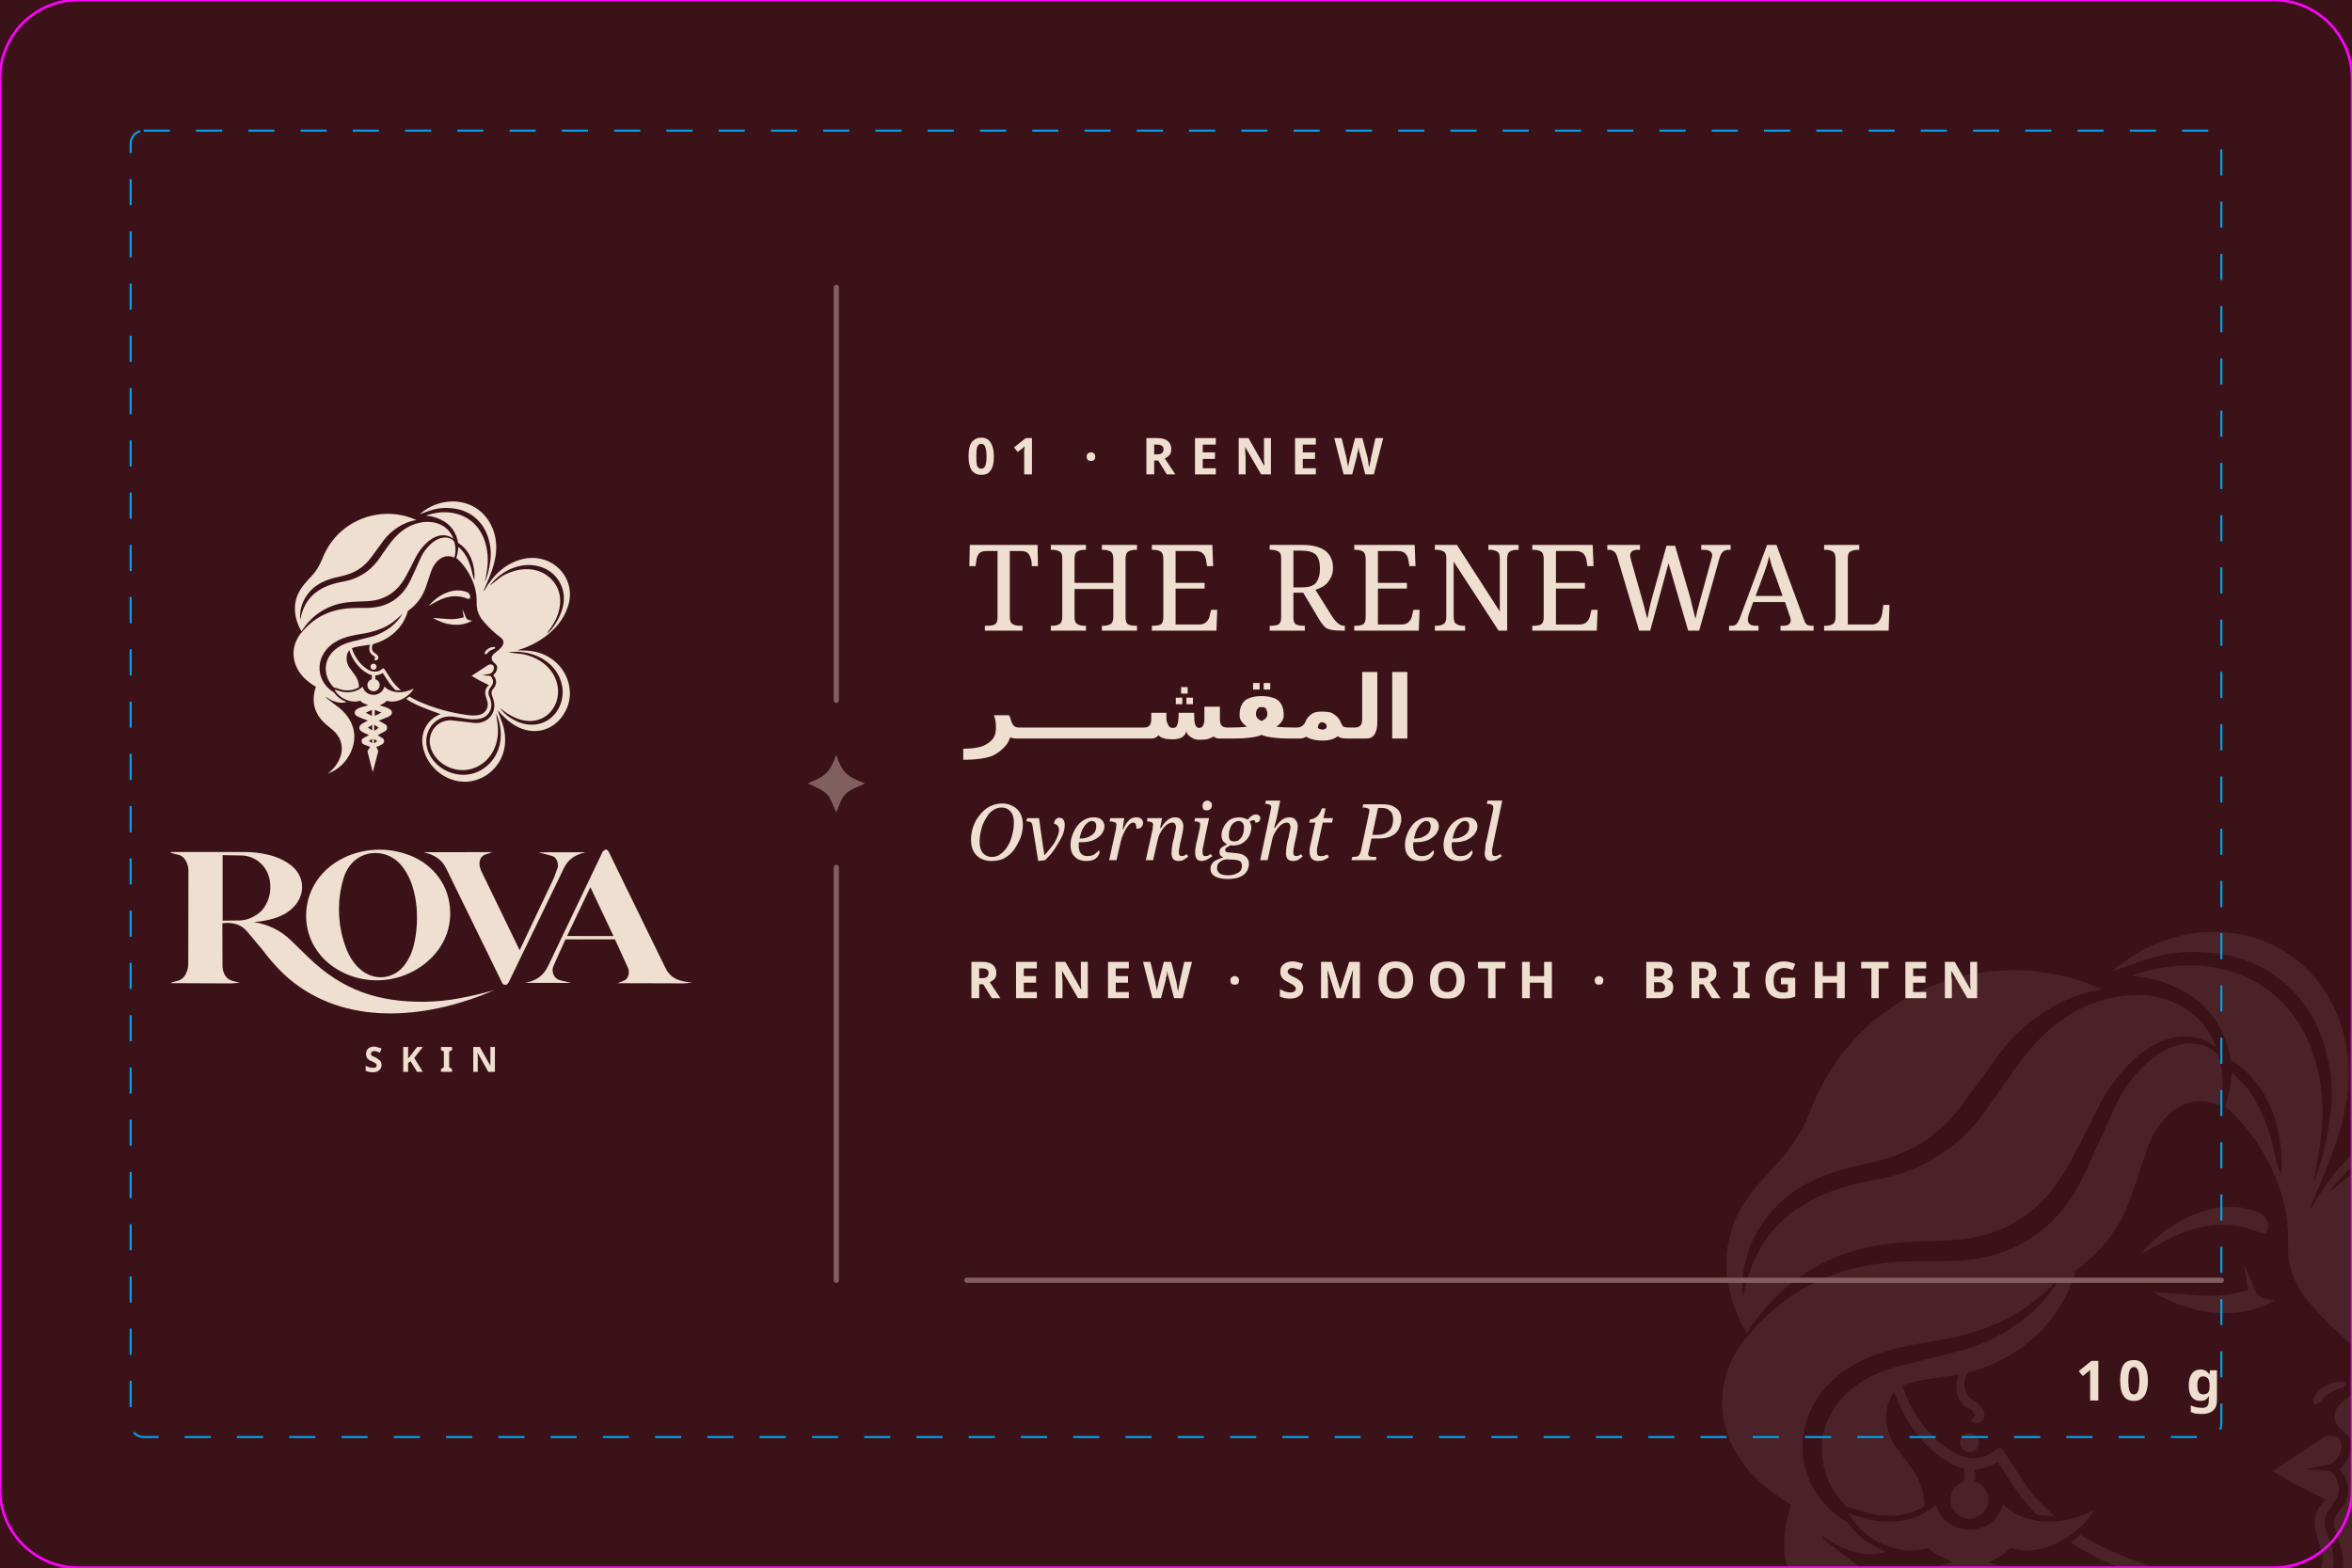
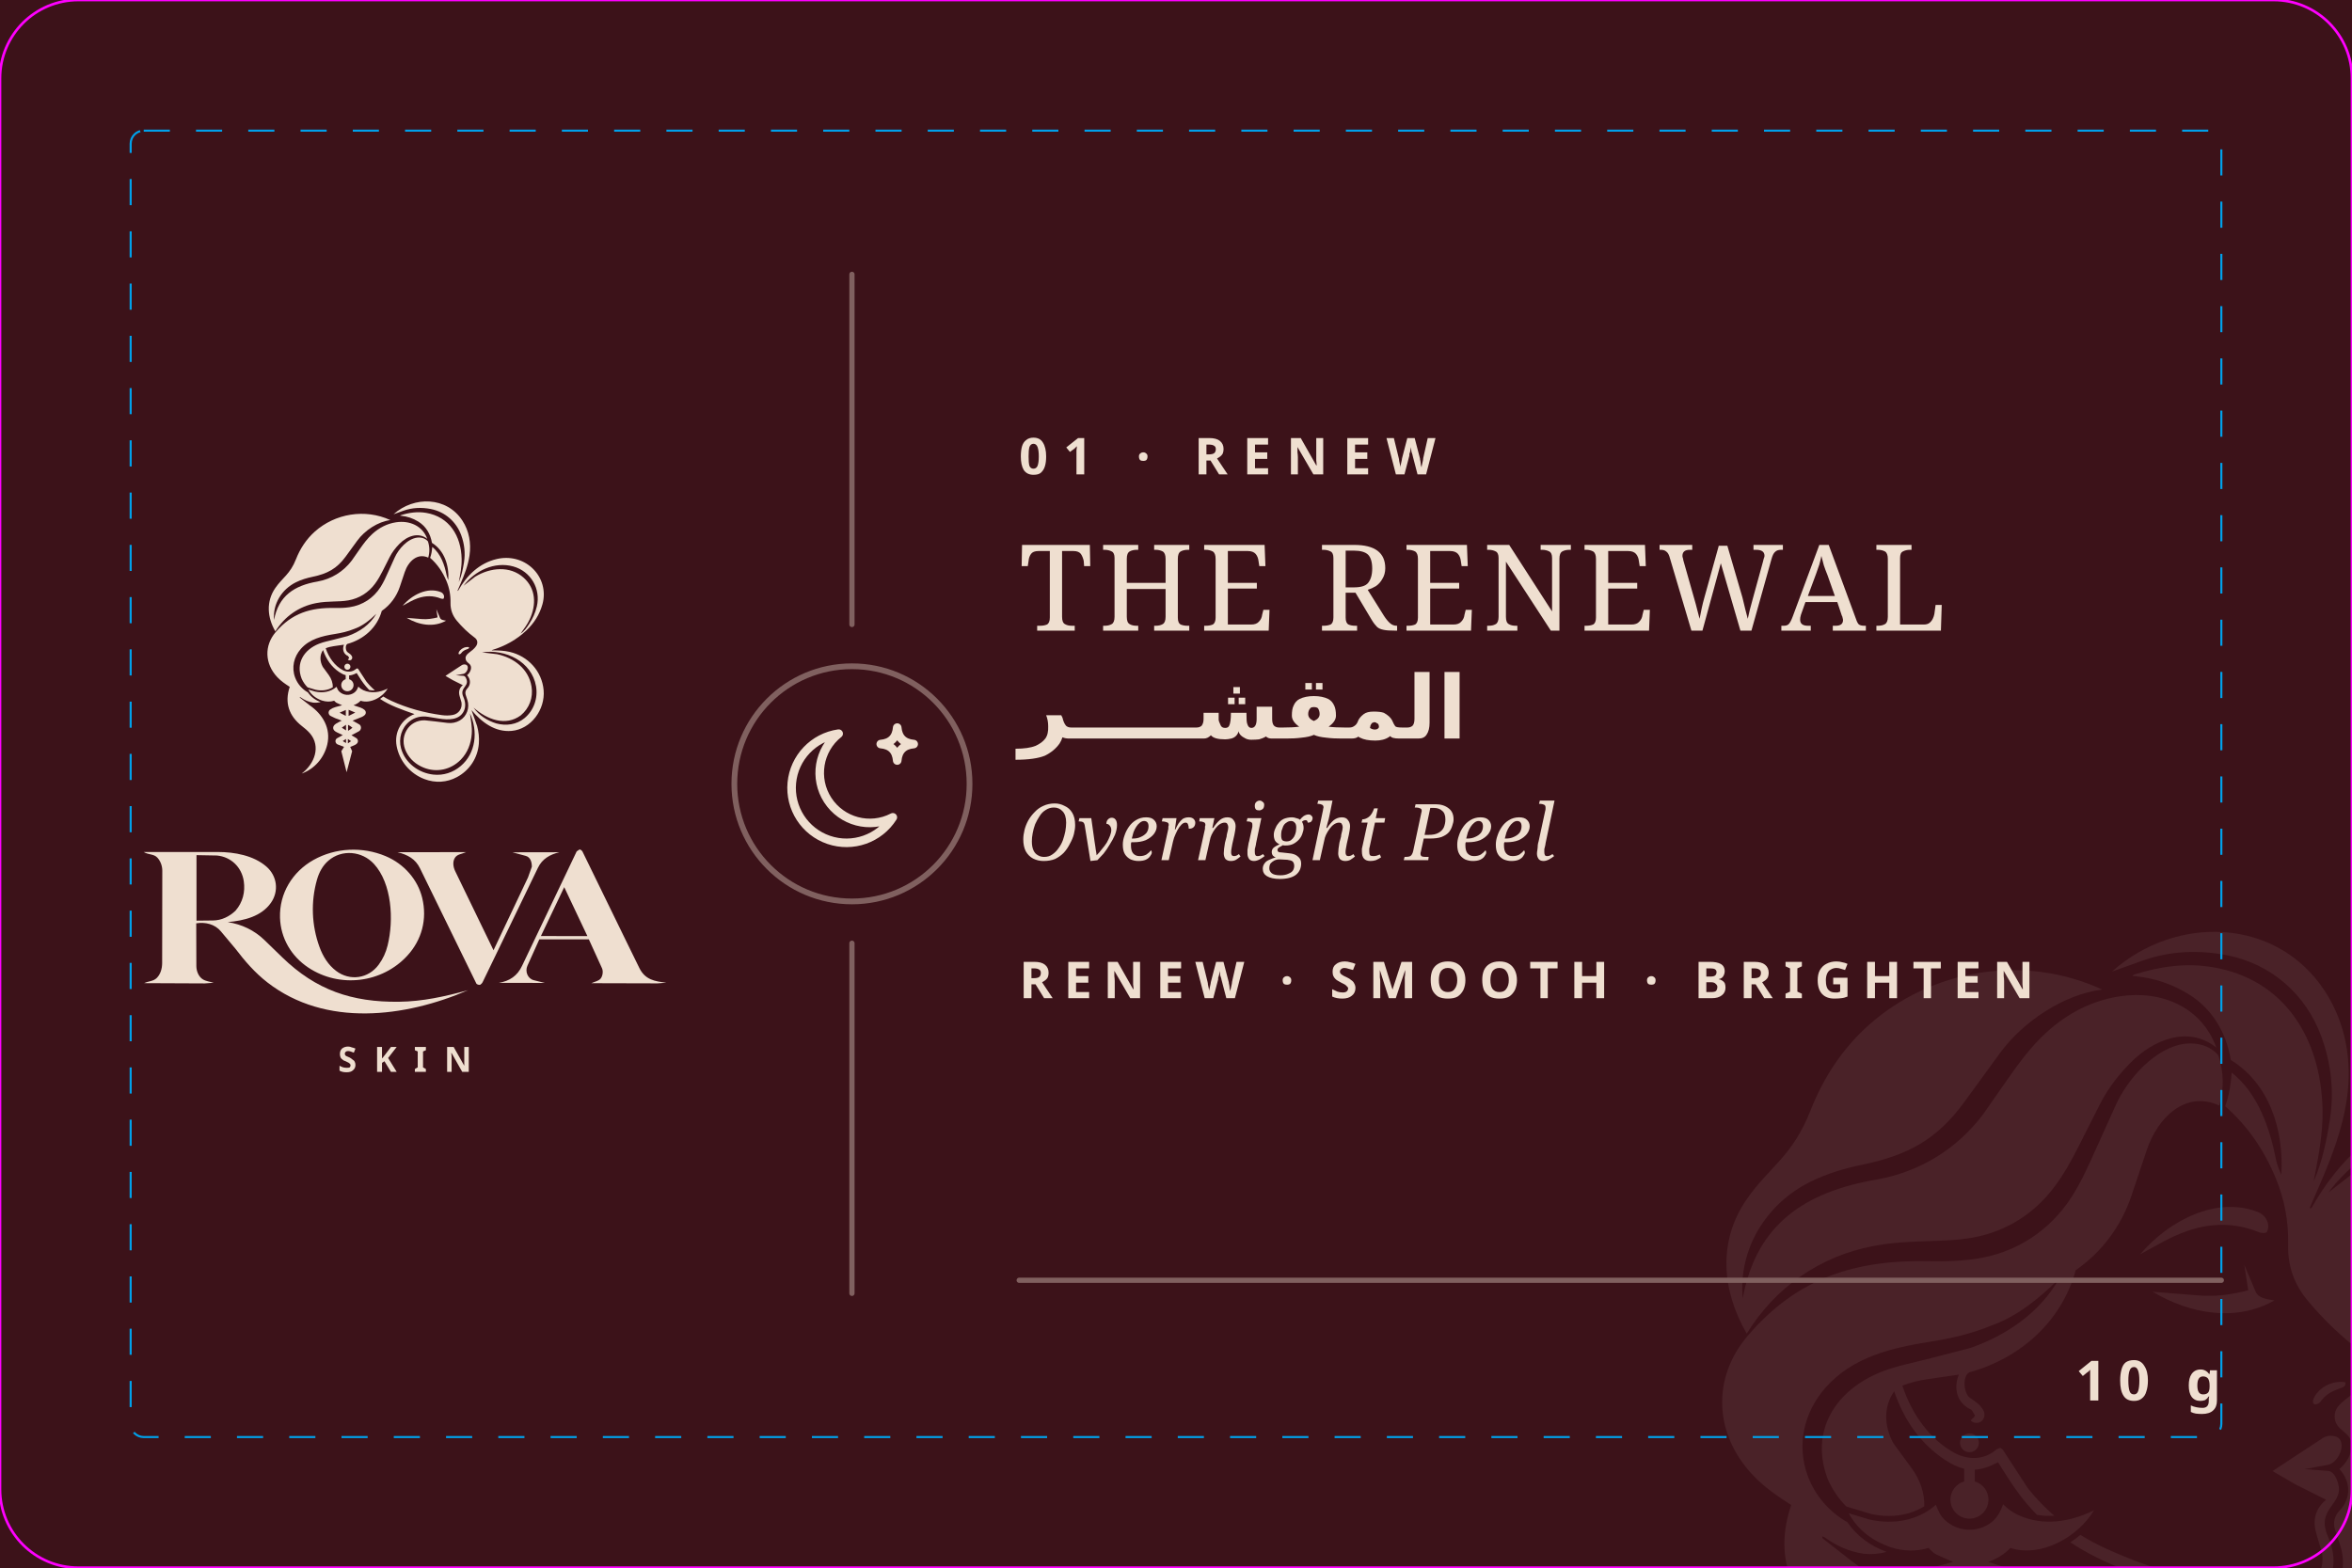
<svg xmlns="http://www.w3.org/2000/svg" width="90mm" height="60mm" viewBox="0 0 90 60">
  <defs>
    <clipPath id="clip0">
      <rect x="-3" y="-3" width="96" height="66" />
    </clipPath>
  </defs>
  <g id="Background">
    <rect x="-3" y="-3" width="96" height="66" fill="#3C1219" id="field" />
  </g>
  <g id="Watermark" clip-path="url(#clip0)">
    <g id="mark" fill="#4A2228" transform="translate(65.5 35) scale(0.08092)">
      <path d="M121.869 245.428C119.413 245.428 117.416 247.419 117.416 249.875C117.416 252.337 119.413 254.328 121.869 254.328C124.331 254.328 126.322 252.337 126.322 249.875C126.322 247.419 124.331 245.428 121.869 245.428" />
      <path d="M380.617 325.122C369.006 334.638 353.917 336.622 339.529 332.785C326.451 328.691 314.349 321.304 306.248 309.641C326.150 327.100 352.929 337.415 375.254 321.003C387.730 310.741 393.643 294.932 390.997 278.854C386.747 253.045 365.489 236.849 340.590 231.545L318.573 228.905C352.725 223.588 391.266 242.187 397.560 278.369C400.605 295.875 394.344 313.878 380.617 325.122M308.527 118.307L291.630 131.464C308.297 109.243 337.126 95.726 364.291 103.271C389.930 110.383 404.842 135.950 398.719 161.831C396.531 171.104 392.726 179.500 387.448 187.523C383.984 192.781 380.428 197.949 374.972 201.472C380.015 194.379 384.809 188.132 388.339 180.535C398.267 159.146 397.402 135.760 379.471 119.715C359.576 101.902 330.773 104.705 308.527 118.307M359.026 228.165C350.767 226.266 342.994 226.043 334.244 225.971C333.373 226.246 332.162 226.037 333.354 225.428C352.398 219.724 369.294 210.247 383.407 196.901C394.717 186.200 402.799 173.482 406.970 158.491C412.282 139.401 406.663 119.387 392.183 105.785C378.234 92.674 358.895 88.038 340.210 92.406C314.879 98.326 296.437 116.172 283.759 138.569C283.169 139.237 282.901 139.218 282.875 138.523L287.046 128.910C292.934 115.340 298.212 101.915 300.354 87.101C302.927 69.223 299.777 51.337 289.974 36.295C267.118 1.212 219.474 0.000 189.264 27.008L203.619 21.867C216.586 17.224 230.260 16.641 243.758 19.300C264.570 23.406 280.910 37.729 288.199 57.526C292.914 70.342 294.420 83.611 292.285 97.206C290.701 107.246 288.690 116.951 284.649 126.192C286.869 114.502 289.116 103.677 288.834 91.993C288.042 58.633 270.870 30.630 236.881 24.932C224.255 22.791 211.923 24.565 199.703 28.429C199.572 28.462 198.806 29.051 199.029 29.065L200.214 29.182C209.389 30.073 217.706 32.902 225.401 37.637C236.698 44.586 243.227 55.693 245.474 68.810C263.594 80.015 270.641 101.686 269.351 123.140C268.493 121.057 267.393 118.680 266.941 116.408C263.922 101.005 258.342 84.652 245.880 74.776C245.421 80.578 244.688 85.425 242.788 90.690C253.483 100.029 261.204 111.483 266.640 124.555C270.890 134.784 272.815 145.158 272.573 156.304C272.344 166.415 275.514 175.112 281.912 182.735C289.738 192.068 298.271 200.260 308.075 207.484C312.266 210.568 312.869 215.644 309.843 219.920C303.792 228.453 294.479 230.313 294.571 237.380C294.663 244.590 302.587 244.361 302.580 251.054C302.574 255.579 300.164 259.430 296.791 262.279C302.358 268.238 302.377 276.352 296.791 282.043C294.564 284.316 293.713 287.715 294.702 290.740L297.236 298.540C300.884 309.772 296.477 322.457 286.182 328.416C280.740 331.566 274.420 332.771 268.225 332.018L250.104 329.824L234.851 328.174C223.725 327.932 213.842 333.315 208.282 342.857C202.493 352.792 202.748 364.278 207.896 374.527C213.207 385.117 222.107 392.786 233.070 397.265C252.226 405.098 273.202 400.507 287.642 385.687C297.498 375.575 302.548 362.392 303.608 348.142C304.375 337.906 302.410 328.626 301.041 318.095C313.000 344.343 309.771 376.361 287.367 395.157C276.149 404.574 262.226 409.112 247.641 407.567C225.925 405.281 206.187 390.546 200.312 369.288C196.311 354.802 200.947 339.117 212.703 329.766C220.489 323.564 230.103 321.534 239.750 323.079L255.526 325.607C269.344 327.821 285.376 328.155 291.951 314.899C295.245 308.252 294.316 300.714 291.369 294.107C285.697 281.382 298.003 279.221 296.470 270.354C296.077 268.055 294.545 263.412 291.460 263.182L280.314 262.338L291.369 260.301C295.488 259.541 299.057 253.117 297.466 249.102C296.228 245.972 291.408 246.031 289.089 247.550L279.161 254.066L265.199 263.254L275.920 269.489L290.537 276.824C285.140 281.205 284.119 286.844 285.907 292.895L288.624 302.057C290.019 311.022 284.558 318.816 275.697 320.440C270.569 321.376 265.310 321.363 259.888 320.630C234.373 317.185 209.579 310.512 186.153 299.771C182.027 297.885 178.092 295.770 174.326 293.432C172.833 294.702 171.248 295.881 169.591 296.955C184.470 306.818 201.262 312.463 219.965 319.117C200.836 326.353 190.076 345.568 193.802 365.726C197.863 387.737 213.508 406.165 234.373 414.103C250.300 420.167 267.190 419.224 282.069 411.195C300.439 401.293 312.332 383.218 313.995 362.366C314.696 353.532 313.720 345.083 311.448 336.498L303.274 313.282C318.383 331.324 337.787 345.751 361.743 343.695C390.336 341.239 411.168 312.424 408.686 284.133C406.263 256.404 385.929 234.361 359.026 228.165" />
      <path d="M66.714 306.242L52.398 295.043C52.306 294.539 52.201 294.087 52.352 294.159L53.413 294.611C58.999 298.671 64.998 301.323 71.914 302.365C75.522 302.725 79.216 302.437 82.693 301.481C74.756 298.560 68.443 293.766 64.186 287.479C55.659 282.580 48.992 275.102 45.443 265.612C39.974 250.956 43.576 235.323 53.950 223.640C66.648 209.357 84.789 205.008 103.342 202.055C113.185 200.509 122.504 198.387 131.699 194.635C144.463 190.123 154.214 182.054 164.162 172.447C154.993 188.492 139.047 199.232 122.164 205.067L101.829 210.319C94.566 212.199 87.428 213.496 80.453 216.233C58.272 224.930 46.013 244.682 55.050 267.524C57.218 272.285 60.132 276.483 63.655 280.007L75.444 283.563C84.664 285.560 93.545 284.231 100.487 279.915C100.722 273.687 98.515 267.335 94.586 261.964L85.889 250.091C81.698 242.429 80.925 233.182 86.282 225.506C90.853 239.023 98.594 250.176 110.192 257.884C113.454 260.046 116.420 261.473 119.361 262.154L119.361 268.153C115.621 269.247 112.877 272.659 112.877 276.752C112.877 281.716 116.905 285.744 121.869 285.744C126.833 285.744 130.861 281.716 130.861 276.752C130.861 272.659 128.117 269.247 124.377 268.153L124.377 262.593C127.789 262.403 131.339 261.244 135.392 259.083C139.806 266.116 143.939 272.790 149.230 278.965C150.730 280.714 152.249 282.371 153.795 283.949C156.434 284.414 159.159 284.545 161.968 284.355C157.462 280.478 153.317 276.169 149.538 271.415L137.776 253.359C137.521 252.960 136.617 252.154 136.205 252.331L134.764 252.901C129.335 257.812 122.006 258.179 115.503 255.049C103.237 248.618 94.652 236.443 90.139 222.854C94.043 221.289 98.005 220.372 102.216 219.763L116.833 217.641C114.128 224.400 116.126 231.394 122.845 234.262L124.364 236.751C124.711 237.314 123.231 238.480 122.458 239.233C123.329 240.621 125.975 240.857 127.396 239.816C128.758 238.814 129.472 236.489 128.542 234.701C127.108 231.970 124.986 230.569 122.137 228.637C119.145 226.607 118.398 218.551 121.745 216.567C145.943 209.907 165.426 192.552 172.106 168.262C184.654 159.565 193.711 147.234 198.544 132.813L205.715 111.424C210.908 95.923 224.137 83.067 239.992 90.369C242.422 82.176 242.094 74.272 239.566 66.597C235.663 62.097 229.907 60.486 223.914 61.122C209.736 62.870 196.691 77.684 191.078 90.114L181.838 110.592C178.288 118.451 175.040 125.917 170.436 133.193C160.134 149.447 143.952 160.115 124.796 162.879C117.710 163.901 110.899 164.149 103.669 163.986C68.024 163.154 40.715 171.668 17.145 199.127C0.000 219.095 1.054 245.540 19.319 265.029C24.709 270.792 31.048 275.088 37.584 279.299C29.706 302.574 36.504 321.822 55.247 336.517C59.615 339.949 63.747 343.276 67.310 347.500C83.361 366.538 73.944 391.718 55.050 406.041C73.924 399.309 87.814 383.002 92.412 363.728C98.018 340.185 85.974 319.543 66.714 306.242" />
      <path d="M76.321 156.834C94.213 153.429 108.555 155.446 123.303 152.846C139.125 150.056 152.675 141.484 162.197 128.608C166.677 122.551 170.141 116.309 173.540 109.584L183.527 89.819C187.240 82.478 192.159 76.073 197.902 70.244C208.970 59.013 225.460 52.470 238.597 62.936C231.714 43.767 212.644 35.738 193.010 38.698C179.827 40.682 168.229 46.727 158.432 55.634C150.940 62.451 145.255 70.264 139.472 78.548L128.228 94.646C115.831 110.985 98.470 121.673 78.201 125.321C44.271 131.117 21.114 146.310 14.650 181.576C12.534 157.974 26.012 136.644 46.563 126.460C54.533 122.511 62.542 120.160 71.272 118.333C92.517 113.886 106.368 106.624 119.361 88.797L136.244 65.640C147.220 50.578 166.565 37.762 184.640 35.502C147.521 18.390 103.814 25.980 74.324 52.248C61.874 63.342 52.804 77.147 46.746 92.596C38.095 114.672 27.145 119.368 16.529 134.712C2.731 154.673 4.807 178.007 16.569 198.237C30.020 176.304 51.284 161.589 76.321 156.834" />
      <path d="M258.185 140.698C238.663 133.055 216.069 144.817 202.591 160.737C210.077 156.677 216.802 152.505 224.681 149.761C235.919 145.839 247.471 145.642 258.794 150.298C259.704 150.678 261.787 150.803 262.429 150.325C264.367 146.932 262.363 142.335 258.185 140.698" />
      <path d="M230.581 180.201L208.505 178.433C226.095 188.944 247.851 192.873 266.063 182.559C262.507 181.904 258.558 181.602 257.190 178.380L251.846 165.741L253.692 177.758C246.050 179.716 238.512 180.836 230.581 180.201" />
      <path d="M287.839 230.497C293.104 222.946 300.609 225.244 299.574 221.230C288.251 219.534 281.539 231.328 285.402 231.708C286.057 231.774 287.380 231.158 287.839 230.497" />
      <path d="M133.336 316.903L123.631 321.828L123.644 312.797L133.336 316.903M122.812 343.551L122.819 334.821C125.176 336.000 126.879 337.054 129.217 339.032C127.272 340.859 125.229 342.136 122.812 343.551M122.576 361.862L122.511 355.483L127.311 358.659L122.576 361.862M115.019 358.600L119.806 355.437L119.891 361.384L115.019 358.600M113.657 338.980L119.813 334.710L119.878 342.968L113.657 338.980M110.467 317.041L119.577 313.079L119.505 321.710L110.467 317.041M180.757 281.814C169.218 287.459 156.703 289.319 145.124 284.146C142.387 282.875 140.134 281.271 137.783 278.972C136.558 282.305 135.111 285.252 132.341 287.414C125.694 292.587 116.243 292.116 110.127 286.294C108.142 284.401 107.114 282.083 105.988 279.214C97.389 286.785 85.797 288.632 74.756 286.209L64.782 283.203C69.137 291.310 76.439 296.497 84.671 299.293C90.578 301.160 96.570 301.409 102.504 299.595C103.702 300.760 104.868 302.129 106.407 302.810L114.108 306.222L104.285 308.888C101.548 309.634 99.020 310.872 96.721 312.496C95.136 313.609 94.278 315.535 94.403 317.355C94.527 319.084 95.542 320.977 97.265 321.809L103.676 324.913L113.539 328.691C108.725 331.259 101.620 333.846 101.115 338.476C100.703 342.333 103.722 344.605 107.507 346.328L115.110 349.799L106.813 354.403C105.045 355.385 104.174 357.415 104.468 359.367C104.704 360.945 105.759 362.766 107.533 363.447L116.957 367.062L112.982 373.362L120.716 404.083L128.778 373.394L125.962 367.049C130.808 365.117 137.416 363.434 137.305 358.450C137.272 356.865 136.336 355.071 134.803 354.167L127.783 350.028L138.634 344.278C140.527 343.276 141.594 341.272 141.712 339.314C141.843 337.297 140.972 335.155 139.093 334.101L129.446 328.711L142.943 323.302C144.417 322.706 145.799 321.750 146.958 320.748C149.420 318.626 149.322 314.991 146.833 312.889C145.150 311.474 143.120 310.315 140.979 309.601L130.834 306.222C135.000 304.618 138.372 302.646 141.228 299.614C155.550 304.290 173.134 294.578 180.757 281.814" />
    </g>
  </g>
  <g id="Logo">
-     <g id="mark-2" fill="#EFDFD0" transform="translate(11.103 18.976) scale(0.02618)">
+     <g id="mark-2" fill="#EFDFD0" transform="translate(10.103 18.976) scale(0.02618)">
      <path d="M121.869 245.428C119.413 245.428 117.416 247.419 117.416 249.875C117.416 252.337 119.413 254.328 121.869 254.328C124.331 254.328 126.322 252.337 126.322 249.875C126.322 247.419 124.331 245.428 121.869 245.428" />
      <path d="M380.617 325.122C369.006 334.638 353.917 336.622 339.529 332.785C326.451 328.691 314.349 321.304 306.248 309.641C326.150 327.100 352.929 337.415 375.254 321.003C387.730 310.741 393.643 294.932 390.997 278.854C386.747 253.045 365.489 236.849 340.590 231.545L318.573 228.905C352.725 223.588 391.266 242.187 397.560 278.369C400.605 295.875 394.344 313.878 380.617 325.122M308.527 118.307L291.630 131.464C308.297 109.243 337.126 95.726 364.291 103.271C389.930 110.383 404.842 135.950 398.719 161.831C396.531 171.104 392.726 179.500 387.448 187.523C383.984 192.781 380.428 197.949 374.972 201.472C380.015 194.379 384.809 188.132 388.339 180.535C398.267 159.146 397.402 135.760 379.471 119.715C359.576 101.902 330.773 104.705 308.527 118.307M359.026 228.165C350.767 226.266 342.994 226.043 334.244 225.971C333.373 226.246 332.162 226.037 333.354 225.428C352.398 219.724 369.294 210.247 383.407 196.901C394.717 186.200 402.799 173.482 406.970 158.491C412.282 139.401 406.663 119.387 392.183 105.785C378.234 92.674 358.895 88.038 340.210 92.406C314.879 98.326 296.437 116.172 283.759 138.569C283.169 139.237 282.901 139.218 282.875 138.523L287.046 128.910C292.934 115.340 298.212 101.915 300.354 87.101C302.927 69.223 299.777 51.337 289.974 36.295C267.118 1.212 219.474 0.000 189.264 27.008L203.619 21.867C216.586 17.224 230.260 16.641 243.758 19.300C264.570 23.406 280.910 37.729 288.199 57.526C292.914 70.342 294.420 83.611 292.285 97.206C290.701 107.246 288.690 116.951 284.649 126.192C286.869 114.502 289.116 103.677 288.834 91.993C288.042 58.633 270.870 30.630 236.881 24.932C224.255 22.791 211.923 24.565 199.703 28.429C199.572 28.462 198.806 29.051 199.029 29.065L200.214 29.182C209.389 30.073 217.706 32.902 225.401 37.637C236.698 44.586 243.227 55.693 245.474 68.810C263.594 80.015 270.641 101.686 269.351 123.140C268.493 121.057 267.393 118.680 266.941 116.408C263.922 101.005 258.342 84.652 245.880 74.776C245.421 80.578 244.688 85.425 242.788 90.690C253.483 100.029 261.204 111.483 266.640 124.555C270.890 134.784 272.815 145.158 272.573 156.304C272.344 166.415 275.514 175.112 281.912 182.735C289.738 192.068 298.271 200.260 308.075 207.484C312.266 210.568 312.869 215.644 309.843 219.920C303.792 228.453 294.479 230.313 294.571 237.380C294.663 244.590 302.587 244.361 302.580 251.054C302.574 255.579 300.164 259.430 296.791 262.279C302.358 268.238 302.377 276.352 296.791 282.043C294.564 284.316 293.713 287.715 294.702 290.740L297.236 298.540C300.884 309.772 296.477 322.457 286.182 328.416C280.740 331.566 274.420 332.771 268.225 332.018L250.104 329.824L234.851 328.174C223.725 327.932 213.842 333.315 208.282 342.857C202.493 352.792 202.748 364.278 207.896 374.527C213.207 385.117 222.107 392.786 233.070 397.265C252.226 405.098 273.202 400.507 287.642 385.687C297.498 375.575 302.548 362.392 303.608 348.142C304.375 337.906 302.410 328.626 301.041 318.095C313.000 344.343 309.771 376.361 287.367 395.157C276.149 404.574 262.226 409.112 247.641 407.567C225.925 405.281 206.187 390.546 200.312 369.288C196.311 354.802 200.947 339.117 212.703 329.766C220.489 323.564 230.103 321.534 239.750 323.079L255.526 325.607C269.344 327.821 285.376 328.155 291.951 314.899C295.245 308.252 294.316 300.714 291.369 294.107C285.697 281.382 298.003 279.221 296.470 270.354C296.077 268.055 294.545 263.412 291.460 263.182L280.314 262.338L291.369 260.301C295.488 259.541 299.057 253.117 297.466 249.102C296.228 245.972 291.408 246.031 289.089 247.550L279.161 254.066L265.199 263.254L275.920 269.489L290.537 276.824C285.140 281.205 284.119 286.844 285.907 292.895L288.624 302.057C290.019 311.022 284.558 318.816 275.697 320.440C270.569 321.376 265.310 321.363 259.888 320.630C234.373 317.185 209.579 310.512 186.153 299.771C182.027 297.885 178.092 295.770 174.326 293.432C172.833 294.702 171.248 295.881 169.591 296.955C184.470 306.818 201.262 312.463 219.965 319.117C200.836 326.353 190.076 345.568 193.802 365.726C197.863 387.737 213.508 406.165 234.373 414.103C250.300 420.167 267.190 419.224 282.069 411.195C300.439 401.293 312.332 383.218 313.995 362.366C314.696 353.532 313.720 345.083 311.448 336.498L303.274 313.282C318.383 331.324 337.787 345.751 361.743 343.695C390.336 341.239 411.168 312.424 408.686 284.133C406.263 256.404 385.929 234.361 359.026 228.165" />
      <path d="M66.714 306.242L52.398 295.043C52.306 294.539 52.201 294.087 52.352 294.159L53.413 294.611C58.999 298.671 64.998 301.323 71.914 302.365C75.522 302.725 79.216 302.437 82.693 301.481C74.756 298.560 68.443 293.766 64.186 287.479C55.659 282.580 48.992 275.102 45.443 265.612C39.974 250.956 43.576 235.323 53.950 223.640C66.648 209.357 84.789 205.008 103.342 202.055C113.185 200.509 122.504 198.387 131.699 194.635C144.463 190.123 154.214 182.054 164.162 172.447C154.993 188.492 139.047 199.232 122.164 205.067L101.829 210.319C94.566 212.199 87.428 213.496 80.453 216.233C58.272 224.930 46.013 244.682 55.050 267.524C57.218 272.285 60.132 276.483 63.655 280.007L75.444 283.563C84.664 285.560 93.545 284.231 100.487 279.915C100.722 273.687 98.515 267.335 94.586 261.964L85.889 250.091C81.698 242.429 80.925 233.182 86.282 225.506C90.853 239.023 98.594 250.176 110.192 257.884C113.454 260.046 116.420 261.473 119.361 262.154L119.361 268.153C115.621 269.247 112.877 272.659 112.877 276.752C112.877 281.716 116.905 285.744 121.869 285.744C126.833 285.744 130.861 281.716 130.861 276.752C130.861 272.659 128.117 269.247 124.377 268.153L124.377 262.593C127.789 262.403 131.339 261.244 135.392 259.083C139.806 266.116 143.939 272.790 149.230 278.965C150.730 280.714 152.249 282.371 153.795 283.949C156.434 284.414 159.159 284.545 161.968 284.355C157.462 280.478 153.317 276.169 149.538 271.415L137.776 253.359C137.521 252.960 136.617 252.154 136.205 252.331L134.764 252.901C129.335 257.812 122.006 258.179 115.503 255.049C103.237 248.618 94.652 236.443 90.139 222.854C94.043 221.289 98.005 220.372 102.216 219.763L116.833 217.641C114.128 224.400 116.126 231.394 122.845 234.262L124.364 236.751C124.711 237.314 123.231 238.480 122.458 239.233C123.329 240.621 125.975 240.857 127.396 239.816C128.758 238.814 129.472 236.489 128.542 234.701C127.108 231.970 124.986 230.569 122.137 228.637C119.145 226.607 118.398 218.551 121.745 216.567C145.943 209.907 165.426 192.552 172.106 168.262C184.654 159.565 193.711 147.234 198.544 132.813L205.715 111.424C210.908 95.923 224.137 83.067 239.992 90.369C242.422 82.176 242.094 74.272 239.566 66.597C235.663 62.097 229.907 60.486 223.914 61.122C209.736 62.870 196.691 77.684 191.078 90.114L181.838 110.592C178.288 118.451 175.040 125.917 170.436 133.193C160.134 149.447 143.952 160.115 124.796 162.879C117.710 163.901 110.899 164.149 103.669 163.986C68.024 163.154 40.715 171.668 17.145 199.127C0.000 219.095 1.054 245.540 19.319 265.029C24.709 270.792 31.048 275.088 37.584 279.299C29.706 302.574 36.504 321.822 55.247 336.517C59.615 339.949 63.747 343.276 67.310 347.500C83.361 366.538 73.944 391.718 55.050 406.041C73.924 399.309 87.814 383.002 92.412 363.728C98.018 340.185 85.974 319.543 66.714 306.242" />
      <path d="M76.321 156.834C94.213 153.429 108.555 155.446 123.303 152.846C139.125 150.056 152.675 141.484 162.197 128.608C166.677 122.551 170.141 116.309 173.540 109.584L183.527 89.819C187.240 82.478 192.159 76.073 197.902 70.244C208.970 59.013 225.460 52.470 238.597 62.936C231.714 43.767 212.644 35.738 193.010 38.698C179.827 40.682 168.229 46.727 158.432 55.634C150.940 62.451 145.255 70.264 139.472 78.548L128.228 94.646C115.831 110.985 98.470 121.673 78.201 125.321C44.271 131.117 21.114 146.310 14.650 181.576C12.534 157.974 26.012 136.644 46.563 126.460C54.533 122.511 62.542 120.160 71.272 118.333C92.517 113.886 106.368 106.624 119.361 88.797L136.244 65.640C147.220 50.578 166.565 37.762 184.640 35.502C147.521 18.390 103.814 25.980 74.324 52.248C61.874 63.342 52.804 77.147 46.746 92.596C38.095 114.672 27.145 119.368 16.529 134.712C2.731 154.673 4.807 178.007 16.569 198.237C30.020 176.304 51.284 161.589 76.321 156.834" />
      <path d="M258.185 140.698C238.663 133.055 216.069 144.817 202.591 160.737C210.077 156.677 216.802 152.505 224.681 149.761C235.919 145.839 247.471 145.642 258.794 150.298C259.704 150.678 261.787 150.803 262.429 150.325C264.367 146.932 262.363 142.335 258.185 140.698" />
      <path d="M230.581 180.201L208.505 178.433C226.095 188.944 247.851 192.873 266.063 182.559C262.507 181.904 258.558 181.602 257.190 178.380L251.846 165.741L253.692 177.758C246.050 179.716 238.512 180.836 230.581 180.201" />
      <path d="M287.839 230.497C293.104 222.946 300.609 225.244 299.574 221.230C288.251 219.534 281.539 231.328 285.402 231.708C286.057 231.774 287.380 231.158 287.839 230.497" />
      <path d="M133.336 316.903L123.631 321.828L123.644 312.797L133.336 316.903M122.812 343.551L122.819 334.821C125.176 336.000 126.879 337.054 129.217 339.032C127.272 340.859 125.229 342.136 122.812 343.551M122.576 361.862L122.511 355.483L127.311 358.659L122.576 361.862M115.019 358.600L119.806 355.437L119.891 361.384L115.019 358.600M113.657 338.980L119.813 334.710L119.878 342.968L113.657 338.980M110.467 317.041L119.577 313.079L119.505 321.710L110.467 317.041M180.757 281.814C169.218 287.459 156.703 289.319 145.124 284.146C142.387 282.875 140.134 281.271 137.783 278.972C136.558 282.305 135.111 285.252 132.341 287.414C125.694 292.587 116.243 292.116 110.127 286.294C108.142 284.401 107.114 282.083 105.988 279.214C97.389 286.785 85.797 288.632 74.756 286.209L64.782 283.203C69.137 291.310 76.439 296.497 84.671 299.293C90.578 301.160 96.570 301.409 102.504 299.595C103.702 300.760 104.868 302.129 106.407 302.810L114.108 306.222L104.285 308.888C101.548 309.634 99.020 310.872 96.721 312.496C95.136 313.609 94.278 315.535 94.403 317.355C94.527 319.084 95.542 320.977 97.265 321.809L103.676 324.913L113.539 328.691C108.725 331.259 101.620 333.846 101.115 338.476C100.703 342.333 103.722 344.605 107.507 346.328L115.110 349.799L106.813 354.403C105.045 355.385 104.174 357.415 104.468 359.367C104.704 360.945 105.759 362.766 107.533 363.447L116.957 367.062L112.982 373.362L120.716 404.083L128.778 373.394L125.962 367.049C130.808 365.117 137.416 363.434 137.305 358.450C137.272 356.865 136.336 355.071 134.803 354.167L127.783 350.028L138.634 344.278C140.527 343.276 141.594 341.272 141.712 339.314C141.843 337.297 140.972 335.155 139.093 334.101L129.446 328.711L142.943 323.302C144.417 322.706 145.799 321.750 146.958 320.748C149.420 318.626 149.322 314.991 146.833 312.889C145.150 311.474 143.120 310.315 140.979 309.601L130.834 306.222C135.000 304.618 138.372 302.646 141.228 299.614C155.550 304.290 173.134 294.578 180.757 281.814" />
    </g>
-     <g id="wordmark" fill="#EFDFD0" transform="translate(6.5 32.396) scale(0.051751)">
+     <g id="wordmark" fill="#EFDFD0" transform="translate(5.5 32.396) scale(0.051751)">
      <path d="M67.868 47.511C73.248 41.317 75.140 33.602 73.979 25.712C72.458 15.373 64.584 7.684 54.121 6.701L39.013 6.428L39.016 54.878L51.190 54.747C57.472 54.682 63.233 51.934 67.868 47.511M239.830 106.297C193.351 126.408 134.495 133.922 91.493 100.605C82.191 93.397 74.808 84.818 67.721 75.539L56.998 62.747C52.567 57.459 45.619 55.784 38.823 56.857L38.913 88.482C38.923 92.219 40.581 96.372 43.728 98.294C46.062 99.717 48.830 99.959 51.733 100.796L45.151 101.297L0.270 101.099C3.553 99.553 7.087 99.813 9.670 97.226C12.406 94.489 13.612 90.351 13.620 86.203L13.726 17.871C13.731 14.338 12.344 10.779 10.169 8.376C7.452 5.373 3.674 6.335 0.000 4.130L54.571 4.097C67.253 4.089 81.256 6.706 90.664 14.853C98.642 21.762 100.103 33.038 94.071 41.654C87.028 51.710 74.489 54.824 62.111 55.961C72.404 57.536 81.727 61.931 89.285 69.263L102.429 82.013C127.316 106.153 153.821 115.296 188.784 114.861C206.238 114.645 222.419 111.030 239.830 106.297" />
      <path d="M173.738 87.427C176.967 83.030 179.052 78.390 180.338 73.169C185.011 54.229 183.467 27.439 170.279 12.987C161.471 3.338 146.461 1.948 136.536 10.525C132.336 14.156 129.678 19.086 128.121 24.523C123.438 40.879 124.133 58.414 129.964 74.365C132.560 81.468 136.441 87.641 142.261 92.052C152.398 99.730 166.100 97.821 173.738 87.427M121.670 89.571C108.966 81.115 101.253 67.731 100.765 52.747C100.180 34.788 109.910 18.762 125.486 10.013C141.788 0.854 161.731 0.000 178.835 7.156C192.705 12.962 202.674 24.729 205.909 38.082C209.736 53.867 205.562 69.157 194.957 80.721C176.298 101.068 144.896 105.026 121.670 89.571" />
      <path d="M328.040 66.288L310.912 30.102L293.671 66.275L328.040 66.288M338.842 90.062L329.123 68.717L292.495 68.730L283.710 88.215C281.762 92.533 283.941 97.803 288.409 98.912L296.543 100.935L262.606 100.888C270.599 99.499 276.258 95.726 279.747 88.279L320.124 3.659L322.114 2.311C322.636 1.956 324.062 3.060 324.381 3.711L357.321 71.244L366.444 89.854C370.697 98.531 377.774 99.810 386.466 100.760L379.933 101.259L330.963 101.133C333.760 99.892 336.231 99.542 337.751 97.824C339.200 96.187 339.975 92.546 338.842 90.062" />
      <path d="M282.423 6.968L272.601 4.331L307.299 4.267C300.328 5.993 294.693 9.153 291.530 15.692L250.594 100.345C250.216 101.128 249.374 101.941 248.862 102.260C248.252 102.641 246.292 102.111 245.934 101.377L204.288 16.207C200.871 9.223 195.217 6.114 187.603 4.256L238.340 4.210C234.941 5.738 231.660 5.635 229.926 8.667C228.307 11.500 228.814 15.208 230.322 18.324L258.636 76.761L284.147 22.895L286.973 14.989C286.993 11.737 286.039 7.939 282.423 6.968" />
    </g>
-     <text x="16.5" y="41.024" font-family="Syne" font-size="1.333" font-weight="700" letter-spacing="0.64" text-anchor="middle" fill="#EFDFD0" id="skin">SKIN</text>
+     <text x="15.5" y="41.024" font-family="Syne" font-size="1.333" font-weight="700" letter-spacing="0.64" text-anchor="middle" fill="#EFDFD0" id="skin">SKIN</text>
  </g>
  <g id="Rules">
-     <line x1="32" y1="11" x2="32" y2="26.8" stroke="#80605F" stroke-width="0.2" stroke-linecap="round" />
-     <g id="sparkle" fill="#80605F" transform="translate(30.9 28.9) scale(0.101819)">
-       <path d="M10.754 21.493C9.524 19.081 8.885 16.151 7.095 14.510C5.113 12.691 2.390 11.714 0.000 10.620C6.749 7.980 8.192 6.786 10.758 0.000C13.154 6.594 14.735 8.025 21.607 10.670C19.248 11.820 16.418 12.628 14.468 14.441C12.639 16.141 11.950 18.967 10.754 21.493" />
+     <line x1="32.6" y1="10.5" x2="32.6" y2="23.9" stroke="#80605F" stroke-width="0.2" stroke-linecap="round" />
+     <line x1="32.6" y1="36.1" x2="32.6" y2="49.5" stroke="#80605F" stroke-width="0.2" stroke-linecap="round" />
+     <line x1="39" y1="49" x2="85" y2="49" stroke="#80605F" stroke-width="0.2" stroke-linecap="round" />
+   </g>
+   <g id="Icon">
+     <circle cx="32.6" cy="30" r="4.5" fill="none" stroke="#80605F" stroke-width="0.22" id="medallion" />
+     <g id="icon-renew" fill="none" stroke="#EFDFD0" stroke-width="1.25" stroke-linecap="round" stroke-linejoin="round" transform="translate(29.45 26.85) scale(0.2625)">
+       <path d="M10.063 4.681 C6.402 5.207 3.579 8.173 3.235 11.856 C2.891 15.538 5.115 18.976 8.615 20.171 C12.115 21.366 15.978 20.006 17.958 16.882 C14.619 18.611 10.514 17.522 8.471 14.366 C6.429 11.209 7.118 7.018 10.063 4.681 Z" />
+       <path d="M18.600 3.800 C18.728 5.272 19.528 6.072 21.000 6.200 C19.528 6.328 18.728 7.128 18.600 8.600 C18.472 7.128 17.672 6.328 16.200 6.200 C17.672 6.072 18.472 5.272 18.600 3.800 Z" />
    </g>
-     <line x1="32" y1="33.2" x2="32" y2="49" stroke="#80605F" stroke-width="0.2" stroke-linecap="round" />
-     <line x1="37" y1="49" x2="85" y2="49" stroke="#80605F" stroke-width="0.2" stroke-linecap="round" />
  </g>
  <g id="Text">
-     <text x="37" y="18.158" font-family="Syne" font-size="1.94" font-weight="700" letter-spacing="0.582" text-anchor="start" fill="#EFDFD0" id="step">01 · RENEW</text>
-     <text x="37" y="24.135" font-family="Georgia" font-size="4.586" letter-spacing="0.229" text-anchor="start" fill="#EFDFD0" id="name">THE RENEWAL</text>
-     <text x="37" y="32.919" font-family="Georgia" font-size="2.999" font-style="italic" text-anchor="start" fill="#EFDFD0" id="descriptor">Overnight Peel</text>
-     <text x="37" y="38.204" font-family="Syne" font-size="1.94" font-weight="700" letter-spacing="0.427" text-anchor="start" fill="#EFDFD0" id="benefits_caps">RENEW · SMOOTH · BRIGHTEN</text>
+     <text x="39" y="18.158" font-family="Syne" font-size="1.94" font-weight="700" letter-spacing="0.582" text-anchor="start" fill="#EFDFD0" id="step">01 · RENEW</text>
+     <text x="39" y="24.135" font-family="Georgia" font-size="4.586" letter-spacing="0.229" text-anchor="start" fill="#EFDFD0" id="name">THE RENEWAL</text>
+     <text x="39" y="32.919" font-family="Georgia" font-size="2.999" font-style="italic" text-anchor="start" fill="#EFDFD0" id="descriptor">Overnight Peel</text>
+     <text x="39" y="38.204" font-family="Syne" font-size="1.94" font-weight="700" letter-spacing="0.427" text-anchor="start" fill="#EFDFD0" id="benefits_caps">RENEW · SMOOTH · BRIGHTEN</text>
    <text x="85" y="53.6" font-family="Syne" font-size="2.117" font-weight="700" letter-spacing="0.423" text-anchor="end" fill="#EFDFD0" id="size">10 g</text>
  </g>
  <g id="Arabic">
-     <text x="37" y="28.267" font-family="Amiri" font-size="3.351" font-weight="700" text-anchor="start" fill="#EFDFD0" id="arabic" xml:lang="ar">المقشــــر</text>
+     <text x="39" y="28.267" font-family="Amiri" font-size="3.351" font-weight="700" text-anchor="start" fill="#EFDFD0" id="arabic" xml:lang="ar">المقشــــر</text>
  </g>
  <g id="Dieline">
    <rect x="0" y="0" width="90" height="60" rx="3" fill="none" stroke="#FF00FF" stroke-width="0.1" id="CutContour" />
    <rect x="5" y="5" width="80" height="50" rx="0.5" fill="none" stroke="#00A0E9" stroke-width="0.08" stroke-dasharray="1 1" id="SafeArea" />
  </g>
</svg>
